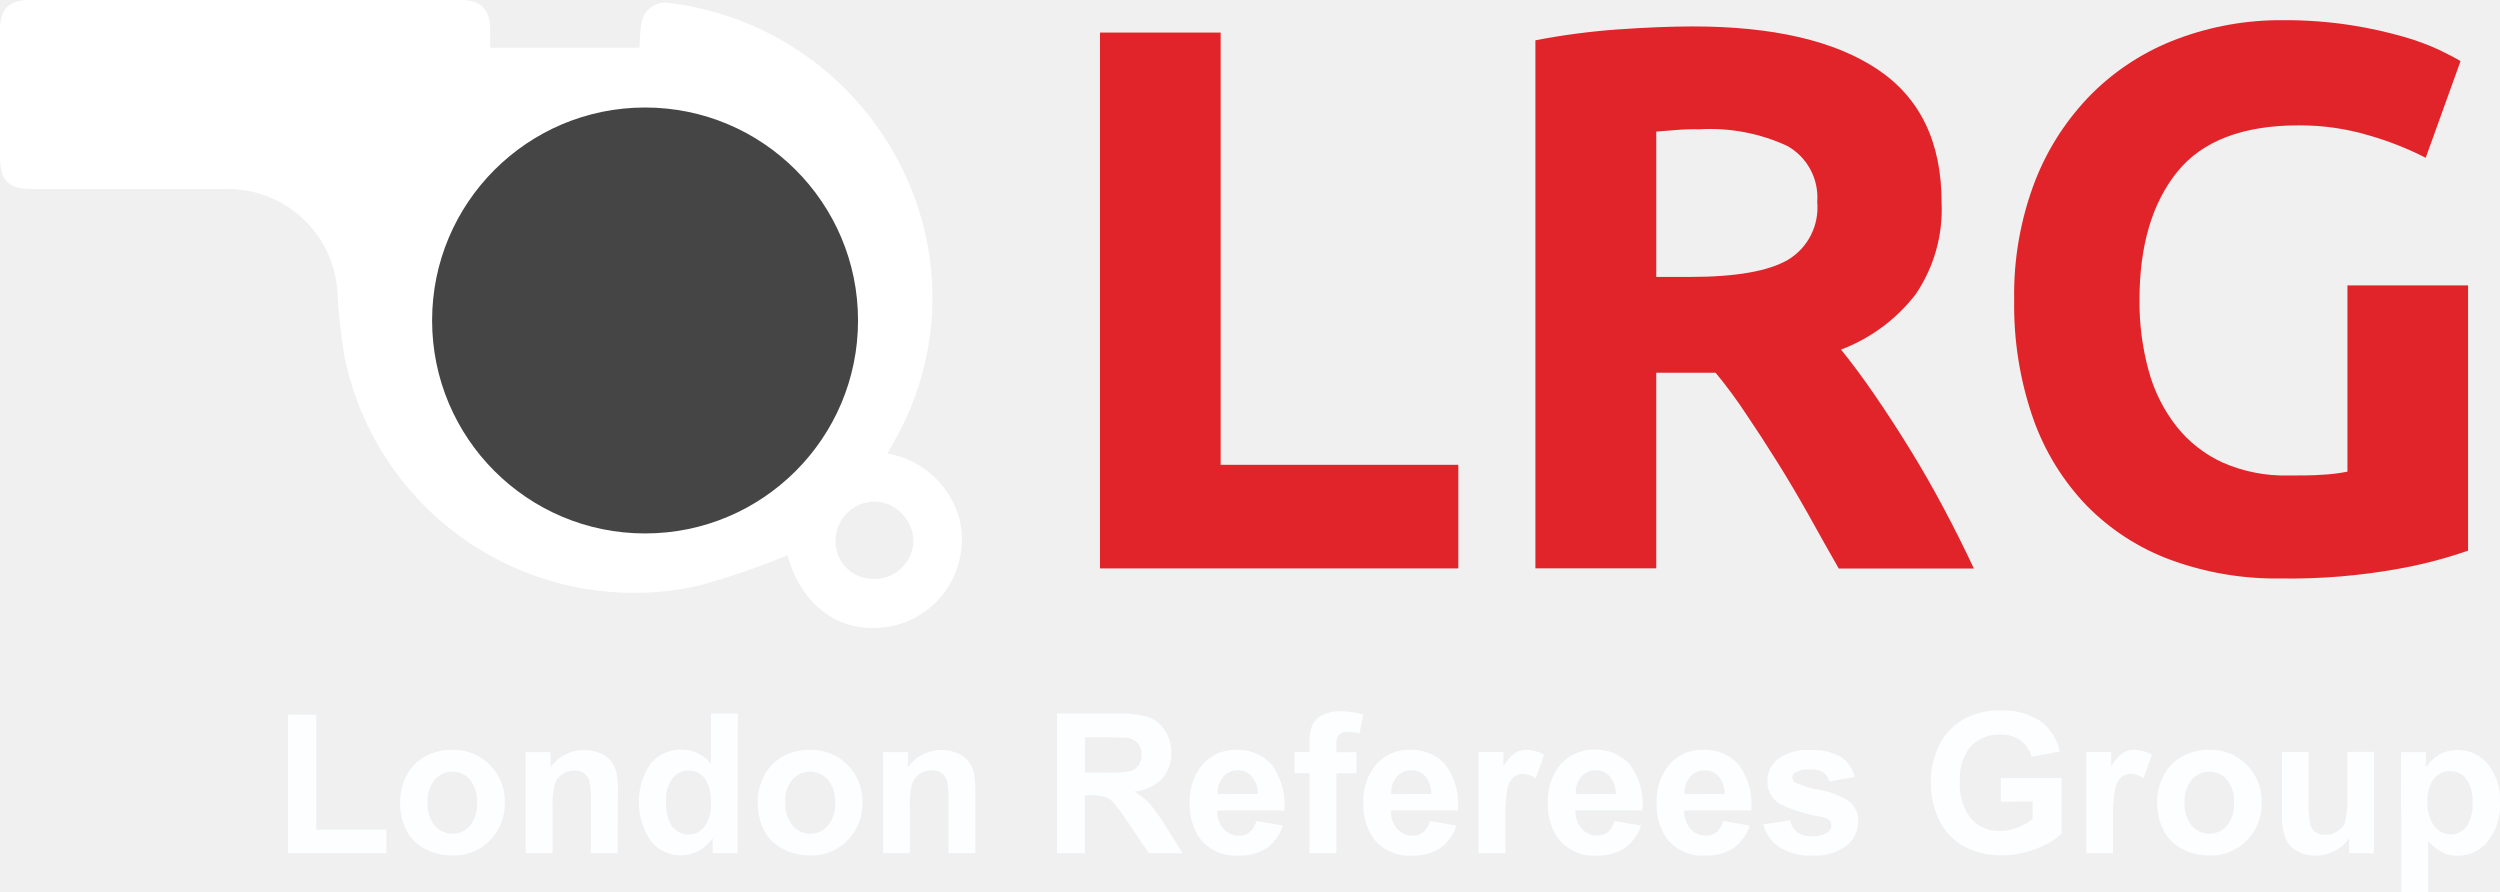
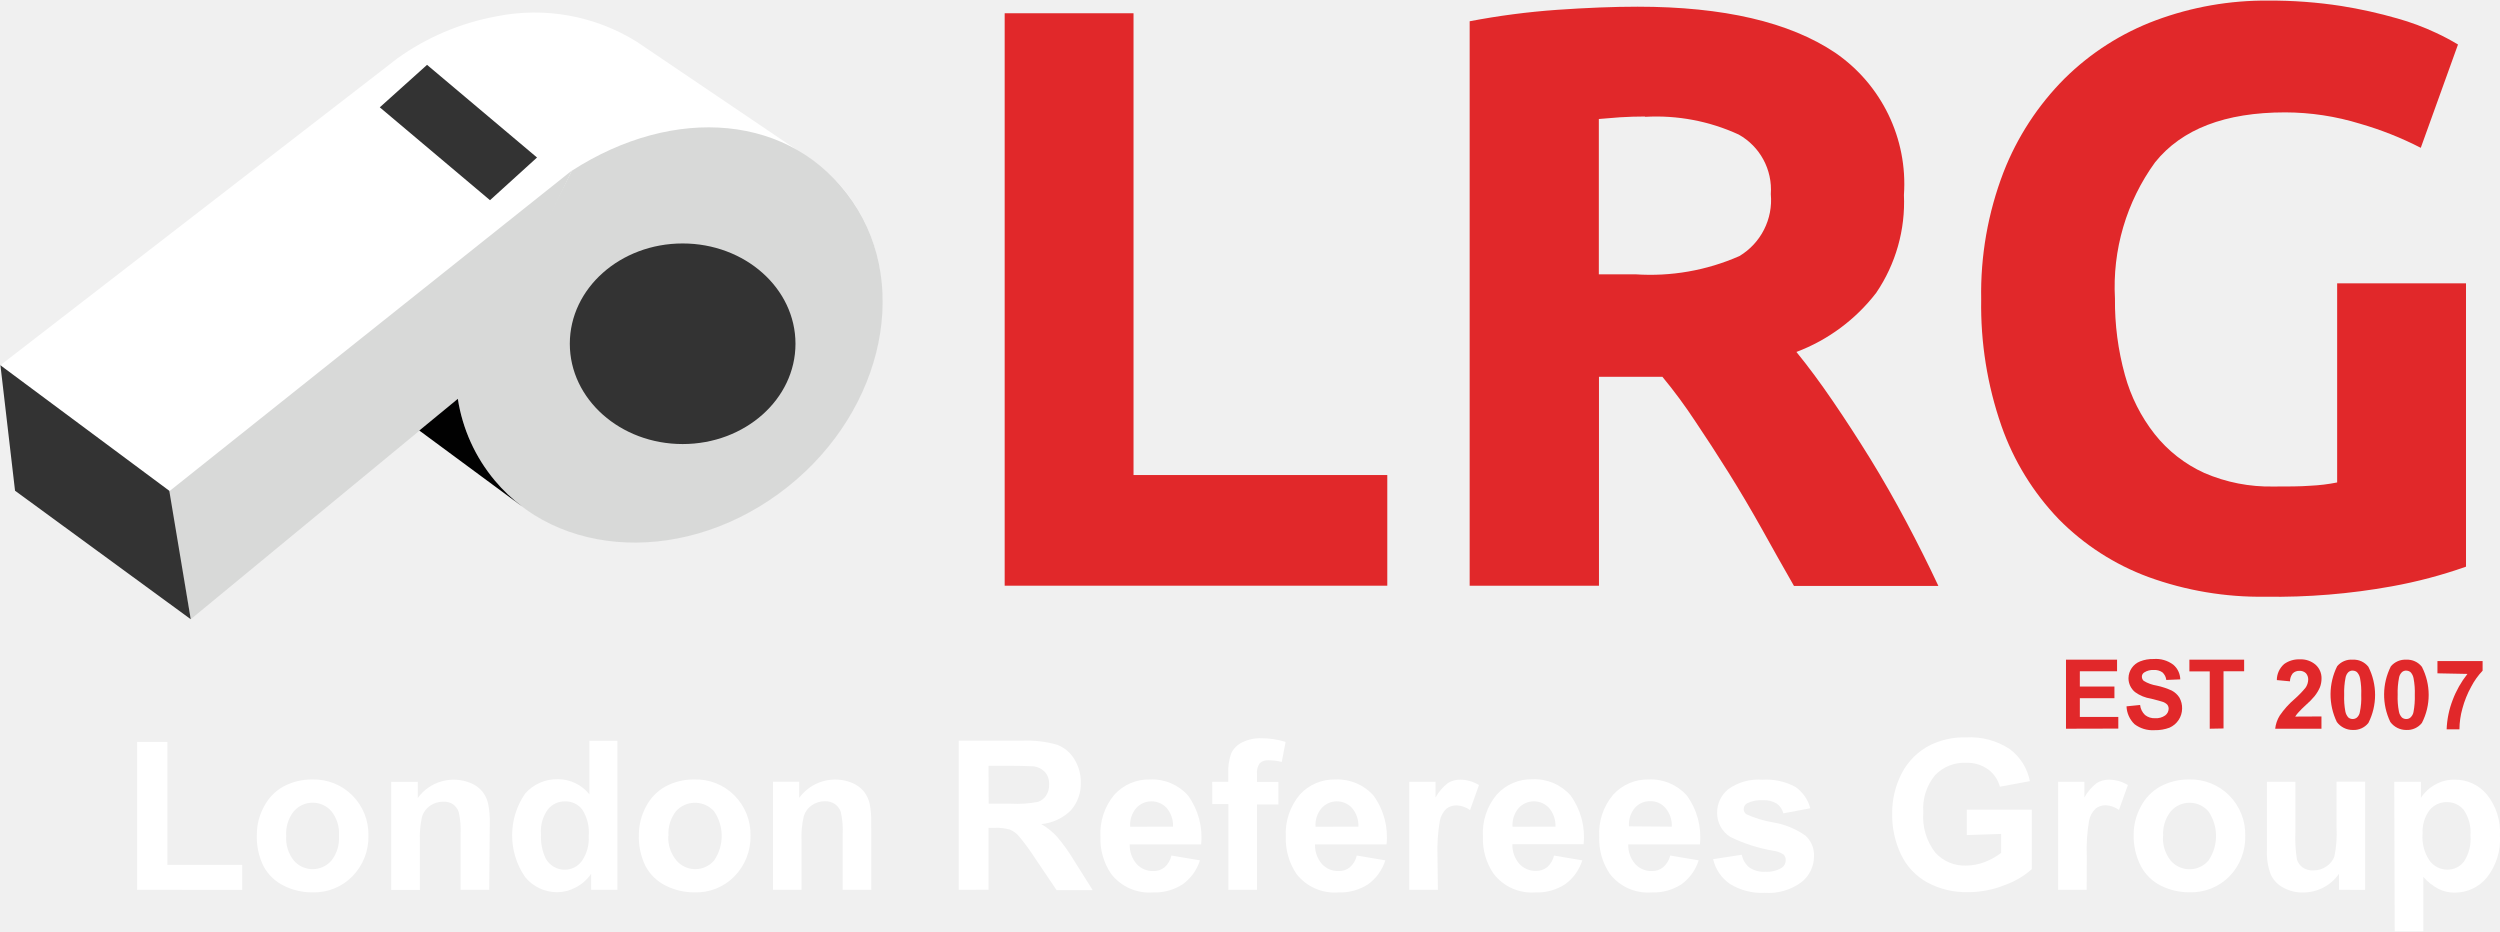
- <svg xmlns="http://www.w3.org/2000/svg" width="172.714" height="61.618" viewBox="0 0 172.714 61.618">
-   <g transform="translate(0 -0.03)">
-     <path d="M132.874,72.713a54.334,54.334,0,0,1-6.037,2.075,20.4,20.4,0,0,1-24.583-15.875,39.937,39.937,0,0,1-.488-4.605,7.587,7.587,0,0,0-7.463-6.9H80.747c-1.722,0-2.277-.56-2.277-2.277V36.424c0-1.452.607-2.074,2.074-2.074h29.785c1.374,0,2,.664,2.007,2.074v1.224h10.31c.041-.57.041-1.12.135-1.654a1.66,1.66,0,0,1,1.971-1.437,20.745,20.745,0,0,1,17.784,16.6A20.05,20.05,0,0,1,140.217,64.9c-.135.239-.27.472-.441.783a6.223,6.223,0,0,1,4.522,3.34,5.648,5.648,0,0,1,.519,3.708,6.073,6.073,0,0,1-5.777,5C136.1,77.878,133.745,75.912,132.874,72.713Zm5.943,1.634a2.7,2.7,0,0,0,2.759-2.593A2.79,2.79,0,0,0,138.921,69a2.718,2.718,0,0,0-2.728,2.65,2.593,2.593,0,0,0,2.624,2.692Z" transform="translate(-78.47 -34.32)" fill="#fff" />
-     <circle cx="14.713" cy="14.713" r="14.713" transform="translate(29.852 7.457)" fill="#454545" />
-     <g transform="translate(75.994 1.424)">
-       <path d="M249.754,68.552v7.157H225V38.69h8.334V68.552Z" transform="translate(-225 -37.834)" fill="#e12429" />
-       <path d="M293.86,37.87q8.329,0,12.768,2.961t4.434,9.216a10.417,10.417,0,0,1-1.794,6.332,11.768,11.768,0,0,1-5.155,3.817q1.13,1.39,2.355,3.179t2.427,3.739q1.2,1.95,2.323,4.061t2.075,4.149h-9.335q-1.037-1.815-2.074-3.687c-.7-1.245-1.411-2.453-2.147-3.63s-1.457-2.287-2.168-3.34a32.536,32.536,0,0,0-2.121-2.873h-4.1V75.309H283V38.829a48.437,48.437,0,0,1,5.637-.747Q291.562,37.875,293.86,37.87Zm.482,7.105a15.921,15.921,0,0,0-1.634.052l-1.359.109V55.176H293.7q4.7,0,6.742-1.177a4.211,4.211,0,0,0,2.028-4,4.071,4.071,0,0,0-2.074-3.874A12.692,12.692,0,0,0,294.342,44.975Z" transform="translate(-252.92 -37.439)" fill="#e12429" />
-       <path d="M366.442,44.305q-5.819,0-8.412,3.231t-2.593,8.817a17.852,17.852,0,0,0,.643,4.942A10.8,10.8,0,0,0,358,65.112a8.662,8.662,0,0,0,3.205,2.5,10.683,10.683,0,0,0,4.486.882c.923,0,1.717,0,2.375-.052a11.78,11.78,0,0,0,1.737-.213V55.362h8.334V73.685a31.116,31.116,0,0,1-4.808,1.255,42.155,42.155,0,0,1-8.173.669,21.17,21.17,0,0,1-7.556-1.281,15.776,15.776,0,0,1-5.8-3.739,16.69,16.69,0,0,1-3.713-6.037,23.73,23.73,0,0,1-1.307-8.174,21.82,21.82,0,0,1,1.442-8.225,17.634,17.634,0,0,1,3.952-6.063,16.6,16.6,0,0,1,5.9-3.765,20.278,20.278,0,0,1,7.261-1.286,29.626,29.626,0,0,1,4.725.347,30.475,30.475,0,0,1,3.63.8,16.471,16.471,0,0,1,2.51.934q.985.482,1.416.747l-2.406,6.68A21.565,21.565,0,0,0,371.291,45,16.653,16.653,0,0,0,366.442,44.305Z" transform="translate(-283.623 -37.039)" fill="#e12429" />
+ <svg xmlns="http://www.w3.org/2000/svg" id="logo" viewBox="0 0 380.87 141.87">
+   <g id="whistle">
+     <g id="full_name" data-name="full name">
+       <g id="logo_name" data-name="logo name">
+         <path id="Path_834" data-name="Path 834" d="M112.83,165.06V142.53h4.61v18.73h11.4v3.81Z" transform="translate(-91.94 -29.5)" style="fill: #fff" />
+         <path id="Path_835" data-name="Path 835" d="M131.07,156.62a8.8,8.8,0,0,1,1.07-4.2,7.31,7.31,0,0,1,3-3.11,9.14,9.14,0,0,1,4.38-1.06,8.29,8.29,0,0,1,6.11,2.44,8.41,8.41,0,0,1,2.44,6.11,8.54,8.54,0,0,1-2.44,6.2,8.14,8.14,0,0,1-6.11,2.45,9.54,9.54,0,0,1-4.32-1,7,7,0,0,1-3.12-3A10,10,0,0,1,131.07,156.62Zm4.47.23a5.45,5.45,0,0,0,1.16,3.75,3.79,3.79,0,0,0,5.35.39,3.59,3.59,0,0,0,.39-.39,5.49,5.49,0,0,0,1.14-3.77,5.4,5.4,0,0,0-1.14-3.73,3.8,3.8,0,0,0-5.35-.39,3.59,3.59,0,0,0-.39.39,5.45,5.45,0,0,0-1.16,3.75Z" transform="translate(-91.94 -29.5)" style="fill: #fff" />
+         <path id="Path_836" data-name="Path 836" d="M166.47,165.06h-4.36v-8.4a12.78,12.78,0,0,0-.28-3.44,2.47,2.47,0,0,0-.91-1.22,2.5,2.5,0,0,0-1.46-.36,3.47,3.47,0,0,0-2,.61,3.15,3.15,0,0,0-1.22,1.65,14.2,14.2,0,0,0-.33,3.79v7.39h-4.37V148.62h4.05v2.45a6.76,6.76,0,0,1,8.07-2.27,4.4,4.4,0,0,1,1.8,1.33,4.62,4.62,0,0,1,.85,1.82,13.65,13.65,0,0,1,.25,2.93Z" transform="translate(-91.94 -29.5)" style="fill: #fff" />
+         <path id="Path_837" data-name="Path 837" d="M186,165.06h-4v-2.44a6.45,6.45,0,0,1-2.39,2.1,6.06,6.06,0,0,1-2.77.71,6.3,6.3,0,0,1-4.89-2.3,11.2,11.2,0,0,1,0-12.74,6.44,6.44,0,0,1,5-2.18,6.13,6.13,0,0,1,4.78,2.3v-8.15H186Zm-11.63-8.55a7.52,7.52,0,0,0,.73,3.82A3.3,3.3,0,0,0,178,162a3.22,3.22,0,0,0,2.56-1.29,6,6,0,0,0,1.07-3.82,6.45,6.45,0,0,0-1-4.08,3.2,3.2,0,0,0-2.61-1.22,3.27,3.27,0,0,0-2.61,1.22,5.63,5.63,0,0,0-1.06,3.66Z" transform="translate(-91.94 -29.5)" style="fill: #fff" />
+         <path id="Path_838" data-name="Path 838" d="M189.27,156.62a9,9,0,0,1,1.07-4.2,7.33,7.33,0,0,1,3-3.11,9.06,9.06,0,0,1,4.38-1.06,8.22,8.22,0,0,1,6.11,2.44,8.38,8.38,0,0,1,2.45,6.11,8.61,8.61,0,0,1-2.45,6.21,8.13,8.13,0,0,1-6.11,2.44,9.65,9.65,0,0,1-4.31-1,7.06,7.06,0,0,1-3.13-3A10.1,10.1,0,0,1,189.27,156.62Zm4.48.23A5.42,5.42,0,0,0,195,160.6a3.78,3.78,0,0,0,5.34.39,3.59,3.59,0,0,0,.39-.39,6.64,6.64,0,0,0,0-7.5,3.91,3.91,0,0,0-5.51-.31l-.31.31a5.54,5.54,0,0,0-1.13,3.74Z" transform="translate(-91.94 -29.5)" style="fill: #fff" />
+         <path id="Path_839" data-name="Path 839" d="M224.68,165.06h-4.36v-8.4a12.81,12.81,0,0,0-.28-3.44,2.4,2.4,0,0,0-.9-1.22,2.56,2.56,0,0,0-1.52-.43,3.44,3.44,0,0,0-2,.61,3.08,3.08,0,0,0-1.22,1.65,13.74,13.74,0,0,0-.35,3.78v7.45h-4.35V148.6h4v2.45a6.78,6.78,0,0,1,8.06-2.28,4.62,4.62,0,0,1,1.81,1.33,5.08,5.08,0,0,1,.86,1.82,13.79,13.79,0,0,1,.24,2.94Z" transform="translate(-91.94 -29.5)" style="fill: #fff" />
+         <path id="Path_840" data-name="Path 840" d="M238,165.06V142.34h9.66a17,17,0,0,1,5.3.61,5.21,5.21,0,0,1,2.64,2.19,6.55,6.55,0,0,1,1,3.58,6.13,6.13,0,0,1-1.51,4.23,7.37,7.37,0,0,1-4.51,2.1A10.26,10.26,0,0,1,253,157a27.64,27.64,0,0,1,2.61,3.66l2.8,4.45h-5.5l-3.3-4.89a33.28,33.28,0,0,0-2.45-3.34,3.67,3.67,0,0,0-1.38-1,7.52,7.52,0,0,0-2.32-.26h-.92v9.43Zm4.56-13.12h3.4a16.83,16.83,0,0,0,4.13-.28,2.45,2.45,0,0,0,1.22-.95,2.89,2.89,0,0,0,.46-1.71,2.67,2.67,0,0,0-.61-1.86,2.85,2.85,0,0,0-1.72-.89c-.38,0-1.49-.08-3.35-.08h-3.55Z" transform="translate(-91.94 -29.5)" style="fill: #fff" />
+         <path id="Path_841" data-name="Path 841" d="M270.4,159.84l4.35.73a7.13,7.13,0,0,1-2.65,3.66,7.76,7.76,0,0,1-4.52,1.23,7.35,7.35,0,0,1-6.35-2.81,9.42,9.42,0,0,1-1.64-5.68,9.18,9.18,0,0,1,2.13-6.41,7.08,7.08,0,0,1,5.42-2.31,7.31,7.31,0,0,1,5.79,2.44,10.79,10.79,0,0,1,2,7.45H264.05a4.38,4.38,0,0,0,1.06,3,3.3,3.3,0,0,0,2.52,1.06,2.56,2.56,0,0,0,1.72-.56A3.31,3.31,0,0,0,270.4,159.84Zm.25-4.4a4.14,4.14,0,0,0-1-2.88,3.15,3.15,0,0,0-4.62.06,3.93,3.93,0,0,0-.91,2.83Z" transform="translate(-91.94 -29.5)" style="fill: #fff" />
+         <path id="Path_842" data-name="Path 842" d="M276.62,148.61h2.44V147.4a8.36,8.36,0,0,1,.44-3.1,3.56,3.56,0,0,1,1.64-1.68,6.23,6.23,0,0,1,3-.65,12.31,12.31,0,0,1,3.66.56l-.59,3.05a7.89,7.89,0,0,0-2-.25,1.76,1.76,0,0,0-1.35.44,2.5,2.5,0,0,0-.42,1.7v1.16h3.26v3.43h-3.26v13h-4.36V152h-2.45Z" transform="translate(-91.94 -29.5)" style="fill: #fff" />
+         <path id="Path_843" data-name="Path 843" d="M298.65,159.84l4.34.73a7.11,7.11,0,0,1-2.64,3.66,7.8,7.8,0,0,1-4.52,1.23,7.37,7.37,0,0,1-6.37-2.81,9.57,9.57,0,0,1-1.63-5.68,9.18,9.18,0,0,1,2.13-6.41,7.1,7.1,0,0,1,5.42-2.31,7.35,7.35,0,0,1,5.8,2.44,10.73,10.73,0,0,1,2,7.45h-10.9a4.38,4.38,0,0,0,1.06,3,3.3,3.3,0,0,0,2.52,1.06,2.56,2.56,0,0,0,1.72-.56,3.43,3.43,0,0,0,1.07-1.82Zm.24-4.4a4.14,4.14,0,0,0-1-2.88,3.14,3.14,0,0,0-4.61.06,3.94,3.94,0,0,0-.92,2.83Z" transform="translate(-91.94 -29.5)" style="fill: #fff" />
+         <path id="Path_844" data-name="Path 844" d="M311,165.06h-4.36V148.61h4V151a7,7,0,0,1,1.87-2.19,3.42,3.42,0,0,1,1.89-.53,5.55,5.55,0,0,1,2.86.82l-1.36,3.81a3.78,3.78,0,0,0-2.05-.71,2.46,2.46,0,0,0-1.55.5,3.5,3.5,0,0,0-1,1.82,26.83,26.83,0,0,0-.36,5.52Z" transform="translate(-91.94 -29.5)" style="fill: #fff" />
+         <path id="Path_845" data-name="Path 845" d="M328.66,159.84l4.34.73a7.15,7.15,0,0,1-2.64,3.66,7.8,7.8,0,0,1-4.52,1.23,7.34,7.34,0,0,1-6.35-2.84,9.41,9.41,0,0,1-1.63-5.68,9.09,9.09,0,0,1,2.13-6.41,7.08,7.08,0,0,1,5.41-2.31,7.3,7.3,0,0,1,5.8,2.45,10.7,10.7,0,0,1,2,7.44H322.35a4.37,4.37,0,0,0,1.06,3,3.35,3.35,0,0,0,2.52,1.07,2.64,2.64,0,0,0,1.71-.56,3.33,3.33,0,0,0,1.06-1.8Zm.25-4.4a4.14,4.14,0,0,0-1-2.88,3.15,3.15,0,0,0-4.62.06,4,4,0,0,0-.92,2.83Z" transform="translate(-91.94 -29.5)" style="fill: #fff" />
+         <path id="Path_846" data-name="Path 846" d="M346.4,159.84l4.33.73a7.15,7.15,0,0,1-2.64,3.66,7.76,7.76,0,0,1-4.52,1.23,7.35,7.35,0,0,1-6.36-2.81,9.41,9.41,0,0,1-1.63-5.68,9.07,9.07,0,0,1,2.13-6.41,7.08,7.08,0,0,1,5.41-2.31,7.33,7.33,0,0,1,5.8,2.44,10.73,10.73,0,0,1,2,7.45H340a4.35,4.35,0,0,0,1.07,3,3.28,3.28,0,0,0,2.52,1.06,2.56,2.56,0,0,0,1.7-.56A3.4,3.4,0,0,0,346.4,159.84Zm.24-4.4a4.14,4.14,0,0,0-1-2.88,2.94,2.94,0,0,0-2.26-1,3,3,0,0,0-2.36,1,3.93,3.93,0,0,0-.91,2.83Z" transform="translate(-91.94 -29.5)" style="fill: #fff" />
+         <path id="Path_847" data-name="Path 847" d="M352.93,160.39l4.37-.67a3.27,3.27,0,0,0,1.14,1.93,3.83,3.83,0,0,0,2.44.66,4.29,4.29,0,0,0,2.54-.63,1.36,1.36,0,0,0,.57-1.16,1.14,1.14,0,0,0-.31-.82,3.41,3.41,0,0,0-1.46-.57,24.12,24.12,0,0,1-6.68-2.13,4.29,4.29,0,0,1-2-3.66,4.59,4.59,0,0,1,1.69-3.6,7.85,7.85,0,0,1,5.24-1.45,9.16,9.16,0,0,1,5,1.1,5.68,5.68,0,0,1,2.26,3.25l-4.1.77a2.59,2.59,0,0,0-1-1.48,3.68,3.68,0,0,0-2.1-.52,4.77,4.77,0,0,0-2.44.48,1,1,0,0,0-.5.89.94.94,0,0,0,.44.79,16.4,16.4,0,0,0,4.06,1.22,12,12,0,0,1,4.89,2,4,4,0,0,1,1.32,3.19,5,5,0,0,1-1.89,3.9,8.39,8.39,0,0,1-5.6,1.64,9.21,9.21,0,0,1-5.34-1.37A6.3,6.3,0,0,1,352.93,160.39Z" transform="translate(-91.94 -29.5)" style="fill: #fff" />
+         <path id="Path_848" data-name="Path 848" d="M391.58,156.72v-3.87h9.9v9.07a12.73,12.73,0,0,1-4.18,2.44,15,15,0,0,1-5.55,1.06,12.47,12.47,0,0,1-6.21-1.49,9.52,9.52,0,0,1-4-4.28,13.88,13.88,0,0,1-1.33-6.11,13.15,13.15,0,0,1,1.49-6.3,10,10,0,0,1,4.37-4.26,11.72,11.72,0,0,1,5.43-1.14,10.91,10.91,0,0,1,6.62,1.78,8,8,0,0,1,3.07,4.89l-4.57.84a4.82,4.82,0,0,0-1.8-2.64,5.45,5.45,0,0,0-3.32-1,6.16,6.16,0,0,0-4.77,1.9,8,8,0,0,0-1.78,5.66,8.86,8.86,0,0,0,1.81,6.1,6,6,0,0,0,4.72,2,8.11,8.11,0,0,0,2.88-.56,9.71,9.71,0,0,0,2.45-1.38v-2.88Z" transform="translate(-91.94 -29.5)" style="fill: #fff" />
+         <path id="Path_849" data-name="Path 849" d="M409.84,165.06h-4.35V148.61h4V151a6.93,6.93,0,0,1,1.87-2.19,3.41,3.41,0,0,1,1.88-.53,5.62,5.62,0,0,1,2.88.82l-1.36,3.79a3.75,3.75,0,0,0-2-.71,2.42,2.42,0,0,0-1.55.5,3.46,3.46,0,0,0-1,1.82,26.15,26.15,0,0,0-.35,5.52Z" transform="translate(-91.94 -29.5)" style="fill: #fff" />
+         <path id="Path_850" data-name="Path 850" d="M417,156.62a8.8,8.8,0,0,1,1.07-4.2,7.37,7.37,0,0,1,3-3.11,9.14,9.14,0,0,1,4.38-1.06,8.28,8.28,0,0,1,6.11,2.44A8.41,8.41,0,0,1,434,156.8,8.56,8.56,0,0,1,431.6,163a8.19,8.19,0,0,1-6.11,2.44,9.74,9.74,0,0,1-4.33-1,7.05,7.05,0,0,1-3.07-3A10,10,0,0,1,417,156.62Zm4.47.23a5.45,5.45,0,0,0,1.16,3.75A3.79,3.79,0,0,0,428,161a3.59,3.59,0,0,0,.39-.39,6.64,6.64,0,0,0,0-7.5,3.8,3.8,0,0,0-5.35-.39,3.59,3.59,0,0,0-.39.39,5.5,5.5,0,0,0-1.16,3.74Z" transform="translate(-91.94 -29.5)" style="fill: #fff" />
+         <path id="Path_851" data-name="Path 851" d="M448.28,165.06v-2.44a6.53,6.53,0,0,1-2.37,2.09,6.7,6.7,0,0,1-3.1.76,6,6,0,0,1-3-.73,4.32,4.32,0,0,1-1.92-2,9.37,9.37,0,0,1-.59-3.67V148.61h4.34v7.57a20.93,20.93,0,0,0,.23,4.26,2.35,2.35,0,0,0,.88,1.22,2.65,2.65,0,0,0,1.61.45,3.43,3.43,0,0,0,2-.61,3.18,3.18,0,0,0,1.22-1.51,17.52,17.52,0,0,0,.33-4.45v-6.95h4.35v16.48Z" transform="translate(-91.94 -29.5)" style="fill: #fff" />
+         <path id="Path_852" data-name="Path 852" d="M456.7,148.61h4.06v2.44a6,6,0,0,1,2.15-2,5.8,5.8,0,0,1,3-.77,6.25,6.25,0,0,1,4.89,2.25,9.09,9.09,0,0,1,2,6.26,9.35,9.35,0,0,1-2,6.41,6.29,6.29,0,0,1-4.89,2.29,5.41,5.41,0,0,1-2.44-.55,7.92,7.92,0,0,1-2.34-1.85v8.29h-4.36Zm4.31,7.95a6.36,6.36,0,0,0,1.1,4.1,3.37,3.37,0,0,0,2.68,1.33,3.14,3.14,0,0,0,2.52-1.22,6.26,6.26,0,0,0,1-4,6.06,6.06,0,0,0-1-3.85,3.28,3.28,0,0,0-2.58-1.22,3.35,3.35,0,0,0-2.65,1.22,5.47,5.47,0,0,0-1.06,3.58Z" transform="translate(-91.94 -29.5)" style="fill: #fff" />
+       </g>
    </g>
-     <g transform="translate(19.9 49.11)">
-       <path d="M116.84,139.119V129.55h1.95v7.95h4.844v1.618Z" transform="translate(-116.84 -129.257)" fill="#fdfeff" />
-       <path d="M131.767,137.781a3.755,3.755,0,0,1,.456-1.784,3.112,3.112,0,0,1,1.286-1.317,3.828,3.828,0,0,1,1.857-.451,3.511,3.511,0,0,1,2.593,1.037A3.568,3.568,0,0,1,139,137.859a3.63,3.63,0,0,1-1.037,2.635,3.464,3.464,0,0,1-2.593,1.037,4.051,4.051,0,0,1-1.836-.436,2.972,2.972,0,0,1-1.323-1.276A4.206,4.206,0,0,1,131.767,137.781Zm1.9.1a2.3,2.3,0,0,0,.493,1.592,1.608,1.608,0,0,0,2.432,0,2.339,2.339,0,0,0,.488-1.6,2.308,2.308,0,0,0-.488-1.582,1.608,1.608,0,0,0-2.432,0A2.308,2.308,0,0,0,133.665,137.88Z" transform="translate(-124.024 -131.509)" fill="#fdfeff" />
-       <path d="M154.848,141.381H153v-3.568a5.307,5.307,0,0,0-.119-1.463,1.037,1.037,0,0,0-.384-.519,1.079,1.079,0,0,0-.622-.156,1.478,1.478,0,0,0-.861.259,1.327,1.327,0,0,0-.519.7,6.1,6.1,0,0,0-.14,1.608v3.138H148.5V134.4h1.717v1.037a2.806,2.806,0,0,1,2.308-1.182,2.836,2.836,0,0,1,1.12.218,1.882,1.882,0,0,1,.762.565,2,2,0,0,1,.363.773,5.809,5.809,0,0,1,.1,1.245Z" transform="translate(-132.08 -131.519)" fill="#fdfeff" />
-       <path d="M170.385,139.046h-1.717v-1.037a2.743,2.743,0,0,1-1.011.892,2.593,2.593,0,0,1-1.177.3,2.676,2.676,0,0,1-2.074-.975,4.751,4.751,0,0,1,0-5.409,2.728,2.728,0,0,1,2.116-.923,2.593,2.593,0,0,1,2.028.975V129.4H170.4Zm-4.937-3.63a3.174,3.174,0,0,0,.311,1.618,1.4,1.4,0,0,0,1.25.726,1.369,1.369,0,0,0,1.089-.545,2.526,2.526,0,0,0,.446-1.623,2.728,2.728,0,0,0-.436-1.732,1.374,1.374,0,0,0-1.11-.519,1.39,1.39,0,0,0-1.1.519A2.381,2.381,0,0,0,165.448,135.416Z" transform="translate(-139.33 -129.185)" fill="#fdfeff" />
-       <path d="M179.408,137.781a3.817,3.817,0,0,1,.456-1.784,3.112,3.112,0,0,1,1.286-1.317,3.848,3.848,0,0,1,1.862-.451,3.49,3.49,0,0,1,2.593,1.037,3.553,3.553,0,0,1,1.037,2.593,3.63,3.63,0,0,1-1.037,2.635,3.454,3.454,0,0,1-2.593,1.037,4.045,4.045,0,0,1-1.831-.436,2.982,2.982,0,0,1-1.328-1.276A4.263,4.263,0,0,1,179.408,137.781Zm1.9.1a2.323,2.323,0,0,0,.519,1.592,1.61,1.61,0,0,0,2.432,0,2.344,2.344,0,0,0,.493-1.6,2.313,2.313,0,0,0-.493-1.582,1.65,1.65,0,0,0-2.469,0A2.334,2.334,0,0,0,181.306,137.88Z" transform="translate(-146.958 -131.508)" fill="#fdfeff" />
-       <path d="M202.474,141.381h-1.851v-3.568a5.528,5.528,0,0,0-.119-1.462,1.037,1.037,0,0,0-.384-.519,1.1,1.1,0,0,0-.643-.182,1.468,1.468,0,0,0-.861.259,1.328,1.328,0,0,0-.519.7,5.819,5.819,0,0,0-.145,1.608v3.164H196.1V134.4h1.717v1.037a2.878,2.878,0,0,1,3.423-.965,1.9,1.9,0,0,1,.768.565,2.075,2.075,0,0,1,.363.773,5.81,5.81,0,0,1,.1,1.245Z" transform="translate(-154.994 -131.52)" fill="#fdfeff" />
-       <path d="M219.27,139.04v-9.646h4.1a7.1,7.1,0,0,1,2.251.259,2.22,2.22,0,0,1,1.12.928,2.738,2.738,0,0,1,.425,1.52,2.593,2.593,0,0,1-.638,1.794,3.112,3.112,0,0,1-1.914.892,4.407,4.407,0,0,1,1.037.809,11.856,11.856,0,0,1,1.11,1.556l1.188,1.888h-2.334l-1.405-2.074a14.4,14.4,0,0,0-1.037-1.416,1.555,1.555,0,0,0-.586-.4,3.225,3.225,0,0,0-.985-.109H221.2v4Zm1.934-5.565h1.442a7.205,7.205,0,0,0,1.753-.119,1.037,1.037,0,0,0,.519-.4,1.235,1.235,0,0,0,.2-.726,1.146,1.146,0,0,0-.259-.788,1.214,1.214,0,0,0-.731-.379c-.161,0-.633-.031-1.421-.031h-1.5Z" transform="translate(-166.147 -129.178)" fill="#fdfeff" />
-       <path d="M241.544,139.149l1.846.311a3.055,3.055,0,0,1-1.125,1.556,3.3,3.3,0,0,1-1.919.519,3.112,3.112,0,0,1-2.7-1.193,4.009,4.009,0,0,1-.695-2.412,3.89,3.89,0,0,1,.908-2.723,3.008,3.008,0,0,1,2.3-.98,3.112,3.112,0,0,1,2.458,1.037,4.586,4.586,0,0,1,.866,3.158h-4.637a1.857,1.857,0,0,0,.446,1.281,1.4,1.4,0,0,0,1.068.456,1.115,1.115,0,0,0,.731-.239A1.431,1.431,0,0,0,241.544,139.149Zm.1-1.867a1.764,1.764,0,0,0-.415-1.224,1.255,1.255,0,0,0-.959-.415,1.281,1.281,0,0,0-1,.441,1.685,1.685,0,0,0-.389,1.2Z" transform="translate(-174.657 -131.507)" fill="#fdfeff" />
-       <path d="M250.9,131.91h1.037v-.519a3.489,3.489,0,0,1,.187-1.317,1.5,1.5,0,0,1,.695-.711,2.635,2.635,0,0,1,1.271-.275,5.261,5.261,0,0,1,1.556.239l-.249,1.291a3.556,3.556,0,0,0-.851-.1.752.752,0,0,0-.576.187,1.063,1.063,0,0,0-.176.721v.493h1.385v1.457h-1.385V138.9h-1.852v-5.529h-1.037Z" transform="translate(-181.373 -129.034)" fill="#fdfeff" />
-       <path d="M264.664,139.149l1.841.311a3.019,3.019,0,0,1-1.12,1.556,3.309,3.309,0,0,1-1.919.519,3.112,3.112,0,0,1-2.7-1.193,4.045,4.045,0,0,1-.69-2.412,3.889,3.889,0,0,1,.908-2.723,3,3,0,0,1,2.3-.98,3.112,3.112,0,0,1,2.464,1.037,4.545,4.545,0,0,1,.861,3.158h-4.631a1.857,1.857,0,0,0,.446,1.281,1.4,1.4,0,0,0,1.068.456,1.115,1.115,0,0,0,.731-.239A1.462,1.462,0,0,0,264.664,139.149Zm.1-1.867a1.763,1.763,0,0,0-.415-1.224,1.255,1.255,0,0,0-.959-.415,1.281,1.281,0,0,0-1,.441,1.685,1.685,0,0,0-.389,1.2Z" transform="translate(-185.787 -131.507)" fill="#fdfeff" />
-       <path d="M277.281,141.371H275.43v-6.986h1.717v1a3.014,3.014,0,0,1,.793-.928,1.468,1.468,0,0,1,.8-.223,2.323,2.323,0,0,1,1.214.348l-.57,1.613a1.619,1.619,0,0,0-.871-.3,1.037,1.037,0,0,0-.659.213,1.478,1.478,0,0,0-.425.773,11.447,11.447,0,0,0-.15,2.344Z" transform="translate(-193.182 -131.51)" fill="#fdfeff" />
-       <path d="M289.248,139.139l1.841.311a3.05,3.05,0,0,1-1.12,1.556,3.309,3.309,0,0,1-1.919.519,3.112,3.112,0,0,1-2.7-1.2,4.009,4.009,0,0,1-.69-2.412,3.863,3.863,0,0,1,.908-2.723,3,3,0,0,1,2.3-.98,3.112,3.112,0,0,1,2.463,1.037,4.569,4.569,0,0,1,.861,3.158h-4.631a1.857,1.857,0,0,0,.446,1.281,1.4,1.4,0,0,0,1.068.456,1.115,1.115,0,0,0,.726-.239,1.432,1.432,0,0,0,.446-.762Zm.1-1.867a1.763,1.763,0,0,0-.415-1.224,1.26,1.26,0,0,0-.959-.415,1.281,1.281,0,0,0-1,.441,1.686,1.686,0,0,0-.389,1.2Z" transform="translate(-197.623 -131.497)" fill="#fdfeff" />
-       <path d="M303.734,139.149l1.841.311a3.049,3.049,0,0,1-1.12,1.556,3.309,3.309,0,0,1-1.919.519,3.112,3.112,0,0,1-2.7-1.193,4.008,4.008,0,0,1-.69-2.412,3.863,3.863,0,0,1,.908-2.723,3,3,0,0,1,2.3-.98,3.112,3.112,0,0,1,2.463,1.037,4.568,4.568,0,0,1,.861,3.158h-4.631a1.857,1.857,0,0,0,.446,1.281,1.4,1.4,0,0,0,1.068.456,1.116,1.116,0,0,0,.726-.239A1.432,1.432,0,0,0,303.734,139.149Zm.1-1.867a1.763,1.763,0,0,0-.415-1.224,1.26,1.26,0,0,0-.959-.415,1.281,1.281,0,0,0-1,.441,1.685,1.685,0,0,0-.389,1.2Z" transform="translate(-204.594 -131.507)" fill="#fdfeff" />
-       <path d="M313.36,139.394l1.857-.285a1.374,1.374,0,0,0,.482.819,1.624,1.624,0,0,0,1.037.28,1.831,1.831,0,0,0,1.079-.265.586.586,0,0,0,.244-.493.488.488,0,0,0-.135-.347,1.4,1.4,0,0,0-.617-.244,10.129,10.129,0,0,1-2.837-.9,1.8,1.8,0,0,1-.83-1.556,1.944,1.944,0,0,1,.716-1.525,3.335,3.335,0,0,1,2.225-.617,3.9,3.9,0,0,1,2.137.467,2.407,2.407,0,0,1,.96,1.38l-1.743.327a1.094,1.094,0,0,0-.425-.628,1.556,1.556,0,0,0-.892-.218,2.018,2.018,0,0,0-1.037.2.446.446,0,0,0-.213.379.415.415,0,0,0,.187.337,7.067,7.067,0,0,0,1.727.519,5.094,5.094,0,0,1,2.074.825,1.706,1.706,0,0,1,.56,1.354,2.106,2.106,0,0,1-.8,1.649,3.547,3.547,0,0,1-2.375.695,3.9,3.9,0,0,1-2.266-.581A2.671,2.671,0,0,1,313.36,139.394Z" transform="translate(-211.44 -131.519)" fill="#fdfeff" />
-       <path d="M340.518,135.3V133.66h4.2v3.848a5.336,5.336,0,0,1-1.774,1.037,6.478,6.478,0,0,1-2.355.451,5.3,5.3,0,0,1-2.64-.633,4.061,4.061,0,0,1-1.7-1.82,5.853,5.853,0,0,1-.565-2.593,5.559,5.559,0,0,1,.633-2.676,4.226,4.226,0,0,1,1.851-1.8,4.969,4.969,0,0,1,2.308-.482,4.616,4.616,0,0,1,2.811.757,3.423,3.423,0,0,1,1.3,2.075l-1.94.358a2.027,2.027,0,0,0-.768-1.12,2.3,2.3,0,0,0-1.405-.41,2.635,2.635,0,0,0-2.028.809,3.4,3.4,0,0,0-.757,2.4,3.755,3.755,0,0,0,.768,2.593,2.536,2.536,0,0,0,2,.861,3.444,3.444,0,0,0,1.224-.239,4.287,4.287,0,0,0,1.037-.586v-1.224Z" transform="translate(-222.189 -128.985)" fill="#fdfeff" />
-       <path d="M358.226,141.371H356.38v-6.986H358.1v1a2.946,2.946,0,0,1,.793-.928,1.437,1.437,0,0,1,.8-.223,2.339,2.339,0,0,1,1.219.347l-.576,1.608a1.612,1.612,0,0,0-.866-.3,1.037,1.037,0,0,0-.659.213,1.442,1.442,0,0,0-.425.773,10.95,10.95,0,0,0-.156,2.344Z" transform="translate(-232.149 -131.51)" fill="#fdfeff" />
-       <path d="M365.818,137.781a3.756,3.756,0,0,1,.456-1.784,3.112,3.112,0,0,1,1.286-1.317,3.827,3.827,0,0,1,1.857-.451,3.5,3.5,0,0,1,2.593,1.037,3.568,3.568,0,0,1,1.037,2.593,3.631,3.631,0,0,1-1.037,2.635,3.465,3.465,0,0,1-2.593,1.037,4.067,4.067,0,0,1-1.836-.436,2.972,2.972,0,0,1-1.307-1.281A4.207,4.207,0,0,1,365.818,137.781Zm1.9.1a2.3,2.3,0,0,0,.493,1.592,1.608,1.608,0,0,0,2.432,0,2.344,2.344,0,0,0,.493-1.6,2.313,2.313,0,0,0-.493-1.582,1.608,1.608,0,0,0-2.432,0A2.308,2.308,0,0,0,367.716,137.88Z" transform="translate(-236.692 -131.508)" fill="#fdfeff" />
-       <path d="M387.088,141.506v-1.037a2.728,2.728,0,0,1-1.006.887,2.822,2.822,0,0,1-1.312.322,2.536,2.536,0,0,1-1.26-.311,1.825,1.825,0,0,1-.814-.866,3.916,3.916,0,0,1-.249-1.556V134.52h1.841v3.215a9.085,9.085,0,0,0,.1,1.8,1.006,1.006,0,0,0,.373.519,1.146,1.146,0,0,0,.685.192,1.473,1.473,0,0,0,.851-.259,1.333,1.333,0,0,0,.519-.643,7.431,7.431,0,0,0,.14-1.888V134.51H388.8v7Z" transform="translate(-244.695 -131.645)" fill="#fdfeff" />
-       <path d="M398.31,134.4h1.722v1.037a2.593,2.593,0,0,1,.913-.856,2.506,2.506,0,0,1,1.271-.327,2.656,2.656,0,0,1,2.075.954,3.859,3.859,0,0,1,.851,2.661,3.962,3.962,0,0,1-.856,2.718,2.666,2.666,0,0,1-2.075.975,2.318,2.318,0,0,1-1.037-.233,3.374,3.374,0,0,1-.991-.788v3.521h-1.852Zm1.831,3.376a2.692,2.692,0,0,0,.467,1.743,1.432,1.432,0,0,0,1.136.565,1.344,1.344,0,0,0,1.074-.519,2.657,2.657,0,0,0,.43-1.7,2.563,2.563,0,0,0-.441-1.634,1.38,1.38,0,0,0-1.094-.519,1.426,1.426,0,0,0-1.125.519,2.323,2.323,0,0,0-.446,1.52Z" transform="translate(-252.333 -131.519)" fill="#fdfeff" />
+     <g id="main_whistle">
+       <path id="top_main" d="M167.52,32a37.57,37.57,0,0,0-15.05,6.4h0l-.66.51c-.51.38-1,.77-1.53,1.19l-.44.34L92.18,85l3.43,19.39,25.32,18.81L155.8,94.91l15.72,11.7.32.25.33.26h0c11.12,7.77,27.93,6.41,40.54-4.18,14.63-12.27,18-32.33,7.62-44.76a25.15,25.15,0,0,0-4.94-4.44h0l-26.47-17.9A29.45,29.45,0,0,0,167.52,32Z" transform="translate(-91.94 -29.5)" style="fill: #fff" />
+       <path id="side_round" d="M179.06,55.51c15.6-10.06,33.54-8.74,42.75,4.66s4.17,33.34-11.28,44.58-35.41,9.51-44.62-3.88a26.06,26.06,0,0,1-4.24-10.68" transform="translate(-91.94 -29.5)" style="fill: #d8d9d8" />
+       <path id="side" d="M179.06,55.48l-61.5,49L121,123.84l41.93-34.57" transform="translate(-91.94 -29.5)" style="fill: #d8d9d8" />
+       <path id="blow_inner_lines" d="M95.66,104.31l10.69-8.47" transform="translate(-91.94 -29.5)" style="fill: #020202" />
+       <path id="blow_shadow" d="M91.94,85.1l25.79,19.17L121,123.84,94.23,104.26,92,85.1Z" transform="translate(-91.94 -29.5)" style="fill: #333" />
+       <path id="bottom_shadow" d="M161.69,90.26l-5.87,4.83,15.67,11.57a24.63,24.63,0,0,1-4.16-3.94A25.48,25.48,0,0,1,161.69,90.26Z" transform="translate(-91.94 -29.5)" style="fill: #010101" />
+       <path id="air_part" d="M173.74,53.51,166.59,60,149.8,45.85,157,39.38l16.78,14.14Z" transform="translate(-91.94 -29.5)" style="fill: #333" />
+     </g>
+     <g id="handle">
+       <ellipse id="Ellipse_33" data-name="Ellipse 33" cx="104" cy="52.37" rx="17.19" ry="15.28" style="fill: #333" />
    </g>
  </g>
+   <g id="LRG">
+     <g id="lrg-2">
+       <path id="Path_831" data-name="Path 831" d="M303.29,101.87v16.86H245V31.52h19.63v70.35Z" transform="translate(-91.94 -29.5)" style="fill: #e1282a" />
+       <path id="Path_832" data-name="Path 832" d="M341.43,30.52q19.62,0,30.08,7A24.24,24.24,0,0,1,382,59.2a24.59,24.59,0,0,1-4.23,14.92,27.7,27.7,0,0,1-12.15,9q2.67,3.27,5.55,7.49t5.72,8.81q2.83,4.61,5.47,9.58t4.89,9.77h-22q-2.45-4.28-4.89-8.68c-1.65-2.94-3.32-5.78-5.06-8.56s-3.43-5.38-5.1-7.86a77.23,77.23,0,0,0-5-6.77h-9.66v31.84H315.84v-86A113.84,113.84,0,0,1,329.12,31Q336,30.52,341.43,30.52Zm1.13,16.73q-1.92,0-3.84.12l-3.2.26V71.29h5.54a33.69,33.69,0,0,0,15.88-2.78,9.94,9.94,0,0,0,4.78-9.43A9.61,9.61,0,0,0,356.83,50a30,30,0,0,0-14.27-2.7Z" transform="translate(-91.94 -29.5)" style="fill: #e1282a" />
+       <path id="Path_833" data-name="Path 833" d="M440.08,46.62q-13.71,0-19.82,7.61A32.29,32.29,0,0,0,414.15,75a42,42,0,0,0,1.52,11.64,25.35,25.35,0,0,0,4.53,9,20.39,20.39,0,0,0,7.55,5.91,25.25,25.25,0,0,0,10.57,2.07c2.17,0,4,0,5.6-.12A26.88,26.88,0,0,0,448,103V72.67h19.63v43.16a72.48,72.48,0,0,1-11.32,3,99.44,99.44,0,0,1-19.26,1.58,50,50,0,0,1-17.8-3,37.32,37.32,0,0,1-13.66-8.81,39.22,39.22,0,0,1-8.74-14.23,55.75,55.75,0,0,1-3.08-19.25,51.31,51.31,0,0,1,3.4-19.38,41.53,41.53,0,0,1,9.31-14.28,39.19,39.19,0,0,1,13.9-8.87,48,48,0,0,1,17.11-3,70.4,70.4,0,0,1,11.13.82,71.72,71.72,0,0,1,8.55,1.9,37.82,37.82,0,0,1,5.91,2.2,35.13,35.13,0,0,1,3.33,1.77l-5.67,15.74a51.2,51.2,0,0,0-9.25-3.67A39.14,39.14,0,0,0,440.08,46.62Z" transform="translate(-91.94 -29.5)" style="fill: #e1282a" />
+     </g>
+   </g>
+   <g id="EST">
+     <path id="E" d="M406.69,140.52V130h7.78v1.77H408.8v2.32h5.27v1.78H408.8v2.85h5.86v1.78Z" transform="translate(-91.94 -29.5)" style="fill: #e1282a" />
+     <path id="S" d="M415.91,137.11l2.07-.21a2.45,2.45,0,0,0,.75,1.53,2.28,2.28,0,0,0,1.54.49,2.41,2.41,0,0,0,1.54-.43,1.3,1.3,0,0,0,.52-1,1,1,0,0,0-.21-.64,1.77,1.77,0,0,0-.77-.45c-.25-.08-.81-.24-1.7-.46a5.59,5.59,0,0,1-2.44-1,2.74,2.74,0,0,1-1-2.13,2.79,2.79,0,0,1,1.77-2.55,5.21,5.21,0,0,1,2.06-.36,4.38,4.38,0,0,1,3,.87A3,3,0,0,1,424.1,133l-2.13.09a1.84,1.84,0,0,0-.59-1.16,2.11,2.11,0,0,0-1.34-.36,2.44,2.44,0,0,0-1.44.38.75.75,0,0,0-.35.66.84.84,0,0,0,.31.64,5.63,5.63,0,0,0,1.95.7,11.08,11.08,0,0,1,2.3.76,3.06,3.06,0,0,1,1.16,1.07,3.26,3.26,0,0,1,.41,1.67,3.21,3.21,0,0,1-1.92,2.91,6.11,6.11,0,0,1-2.28.38,4.55,4.55,0,0,1-3.06-.92A4,4,0,0,1,415.91,137.11Z" transform="translate(-91.94 -29.5)" style="fill: #e1282a" />
+     <path id="T" d="M428.59,140.52v-8.73h-3.1V130h8.34v1.77h-3.14v8.71Z" transform="translate(-91.94 -29.5)" style="fill: #e1282a" />
+     <path id="_2" data-name=" 2" d="M445.61,138.65v1.87h-7.05a4.78,4.78,0,0,1,.69-2,12.9,12.9,0,0,1,2.26-2.52,15.08,15.08,0,0,0,1.67-1.72,2.26,2.26,0,0,0,.41-1.22,1.41,1.41,0,0,0-.35-1,1.36,1.36,0,0,0-1-.36,1.42,1.42,0,0,0-1,.38,2,2,0,0,0-.43,1.22l-2-.19a3.25,3.25,0,0,1,1.12-2.45,3.82,3.82,0,0,1,2.36-.71,3.44,3.44,0,0,1,2.44.83,2.73,2.73,0,0,1,.89,2.09,3.67,3.67,0,0,1-.25,1.35,5.91,5.91,0,0,1-.81,1.34,11.13,11.13,0,0,1-1.32,1.34,15.6,15.6,0,0,0-1.22,1.22,4.36,4.36,0,0,0-.41.55Z" transform="translate(-91.94 -29.5)" style="fill: #e1282a" />
+     <path id="_0" data-name=" 0" d="M450.38,130a2.83,2.83,0,0,1,2.38,1.09,9.47,9.47,0,0,1,0,8.55,2.85,2.85,0,0,1-2.37,1.07,3,3,0,0,1-2.44-1.22A9.67,9.67,0,0,1,448,131,2.81,2.81,0,0,1,450.38,130Zm0,1.66a1,1,0,0,0-.66.23,1.56,1.56,0,0,0-.44.85,11.5,11.5,0,0,0-.21,2.62,11.27,11.27,0,0,0,.18,2.53,1.84,1.84,0,0,0,.47.93,1,1,0,0,0,.66.22,1,1,0,0,0,.64-.23,1.41,1.41,0,0,0,.44-.83,10.42,10.42,0,0,0,.21-2.61,11.36,11.36,0,0,0-.18-2.54,1.84,1.84,0,0,0-.47-.93,1,1,0,0,0-.64-.23Z" transform="translate(-91.94 -29.5)" style="fill: #e1282a" />
+     <path id="_0-2" data-name=" 0-2" d="M458.53,130a2.83,2.83,0,0,1,2.38,1.09,9.35,9.35,0,0,1,0,8.55,2.85,2.85,0,0,1-2.37,1.07,3,3,0,0,1-2.44-1.22,9.59,9.59,0,0,1,.08-8.47A2.86,2.86,0,0,1,458.53,130Zm0,1.66a1,1,0,0,0-.65.23,1.54,1.54,0,0,0-.45.85,11.5,11.5,0,0,0-.21,2.62,10.72,10.72,0,0,0,.19,2.53,1.73,1.73,0,0,0,.47.93,1,1,0,0,0,.65.22.9.9,0,0,0,.64-.23,1.5,1.5,0,0,0,.46-.83,12,12,0,0,0,.2-2.61,11.36,11.36,0,0,0-.19-2.54,1.82,1.82,0,0,0-.46-.93,1.05,1.05,0,0,0-.65-.23Z" transform="translate(-91.94 -29.5)" style="fill: #e1282a" />
+     <path id="_7" data-name=" 7" d="M463.28,132.08v-1.87h6.88v1.47a10.74,10.74,0,0,0-1.74,2.44,14.79,14.79,0,0,0-1.34,3.33,12.06,12.06,0,0,0-.45,3.16h-1.95a13.79,13.79,0,0,1,.91-4.44,14.74,14.74,0,0,1,2.26-4Z" transform="translate(-91.94 -29.5)" style="fill: #e1282a" />
+   </g>
</svg>
